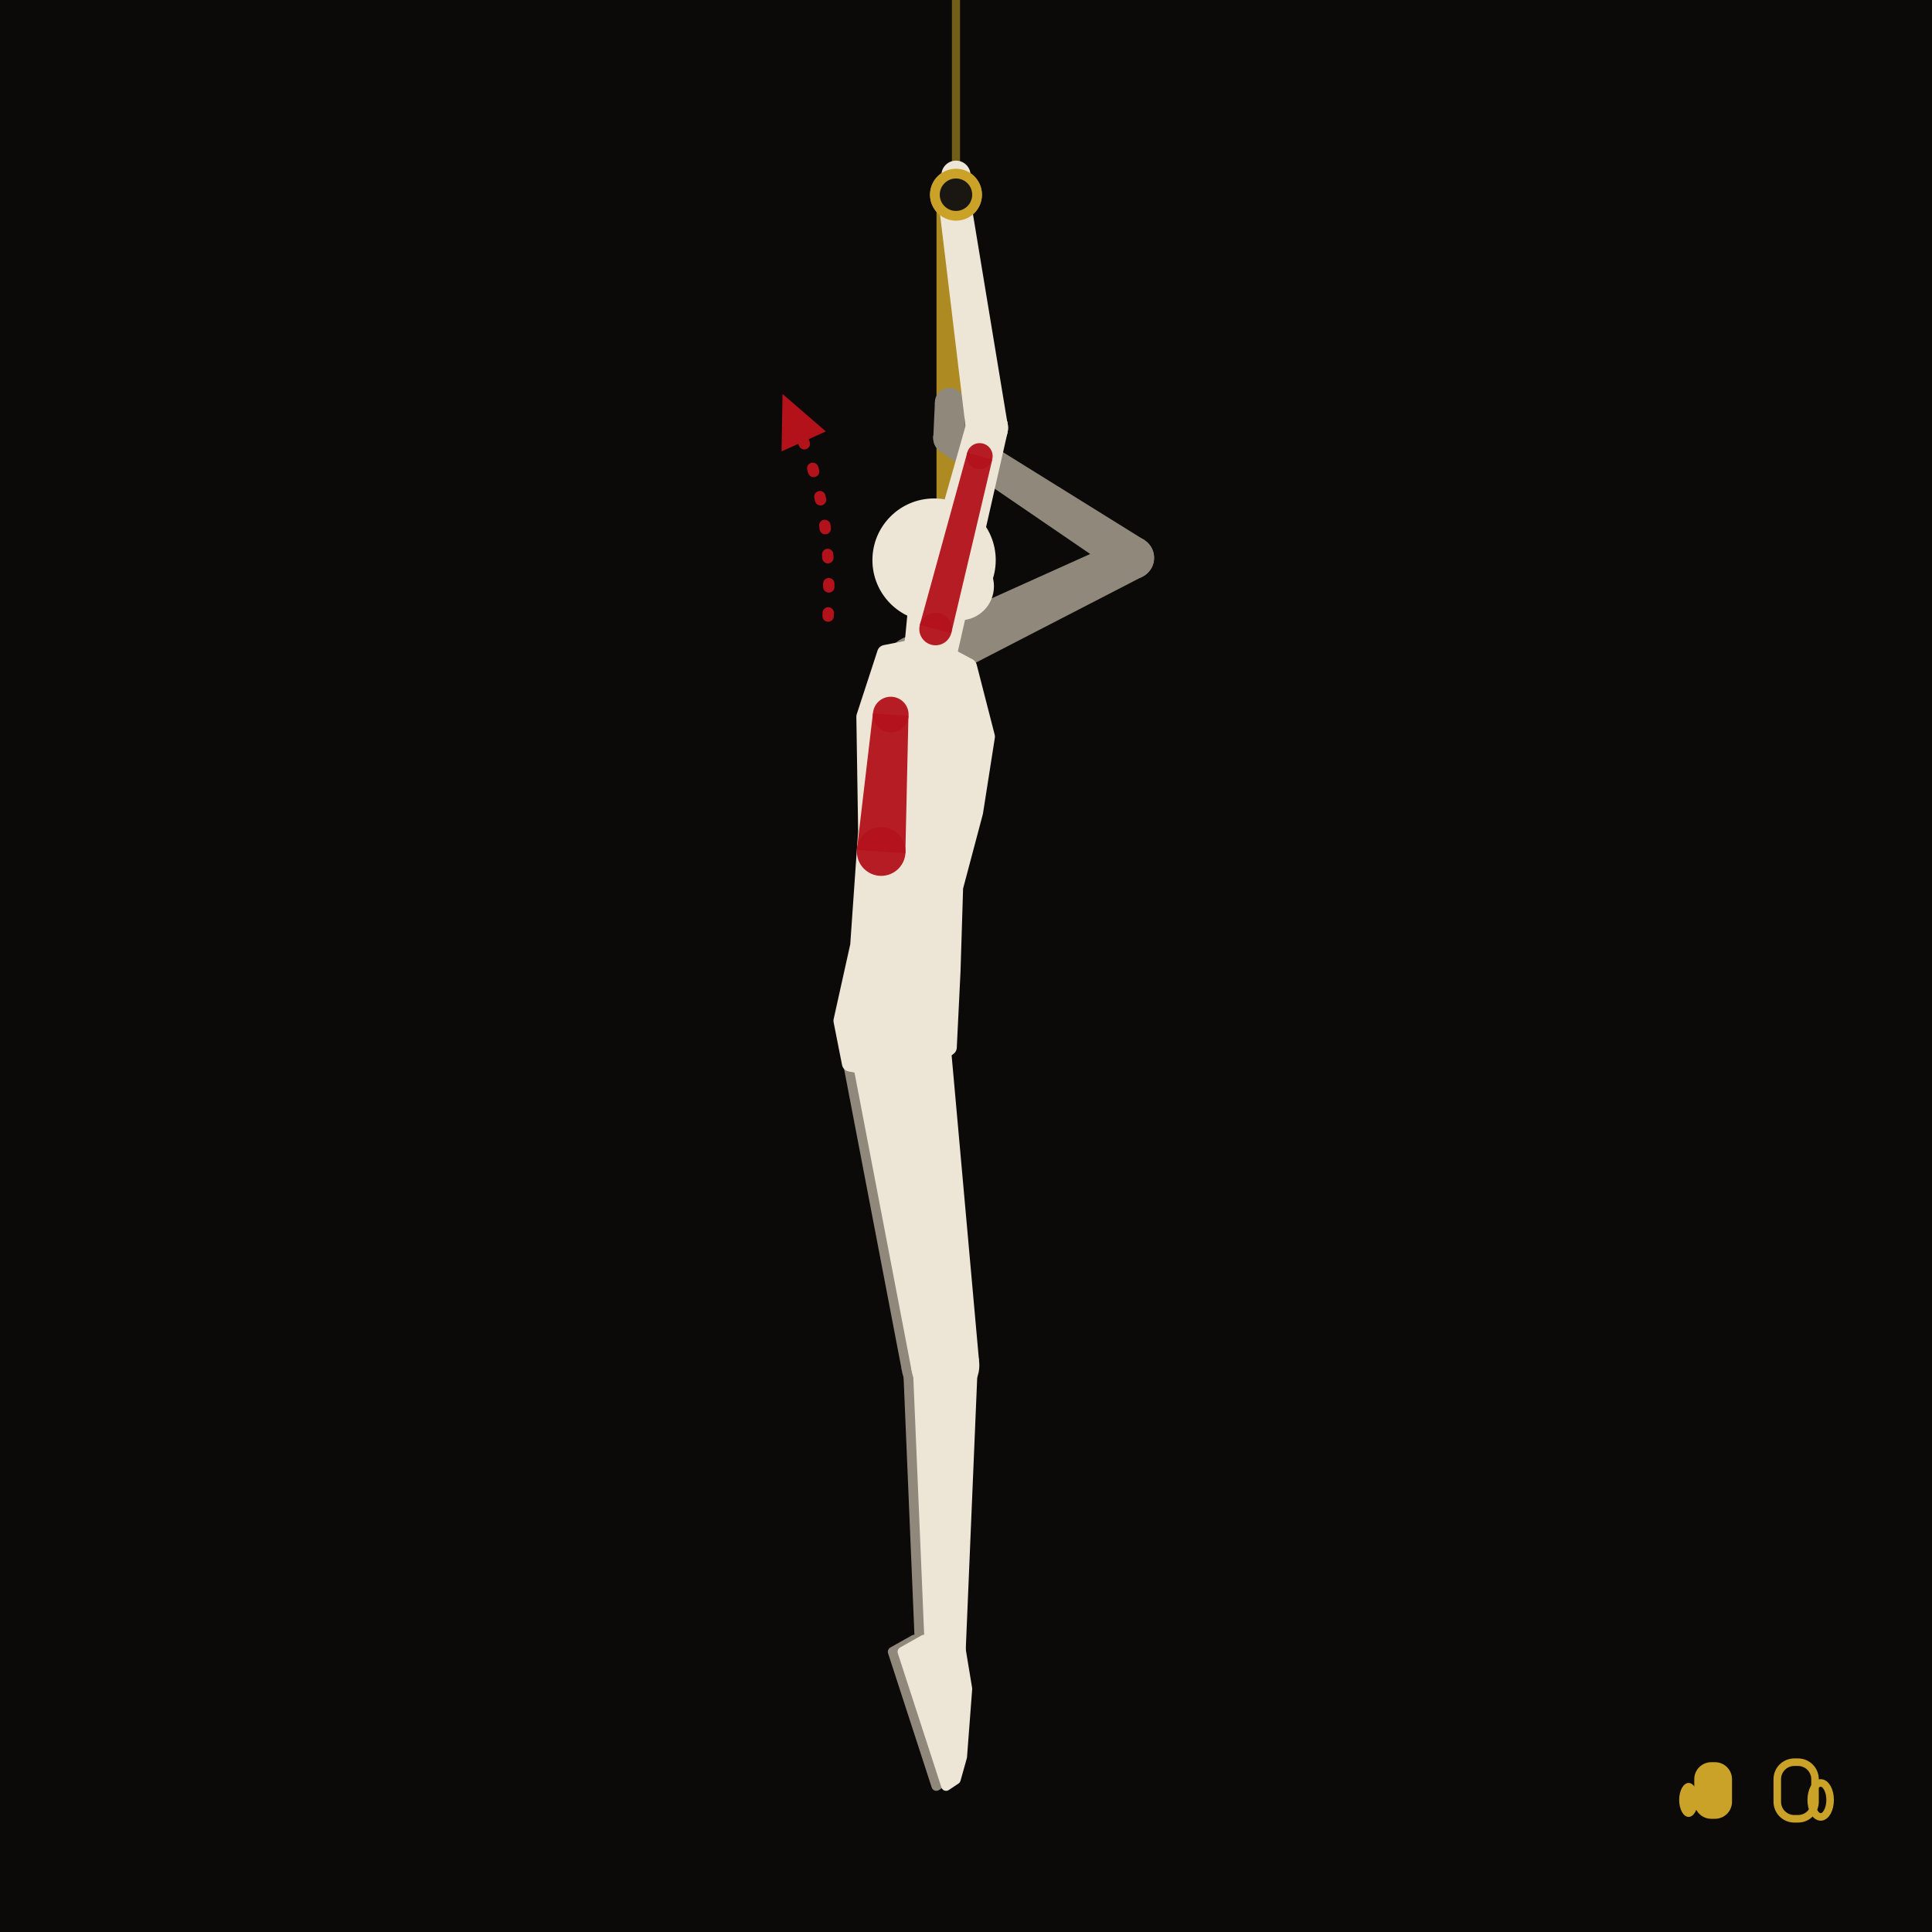
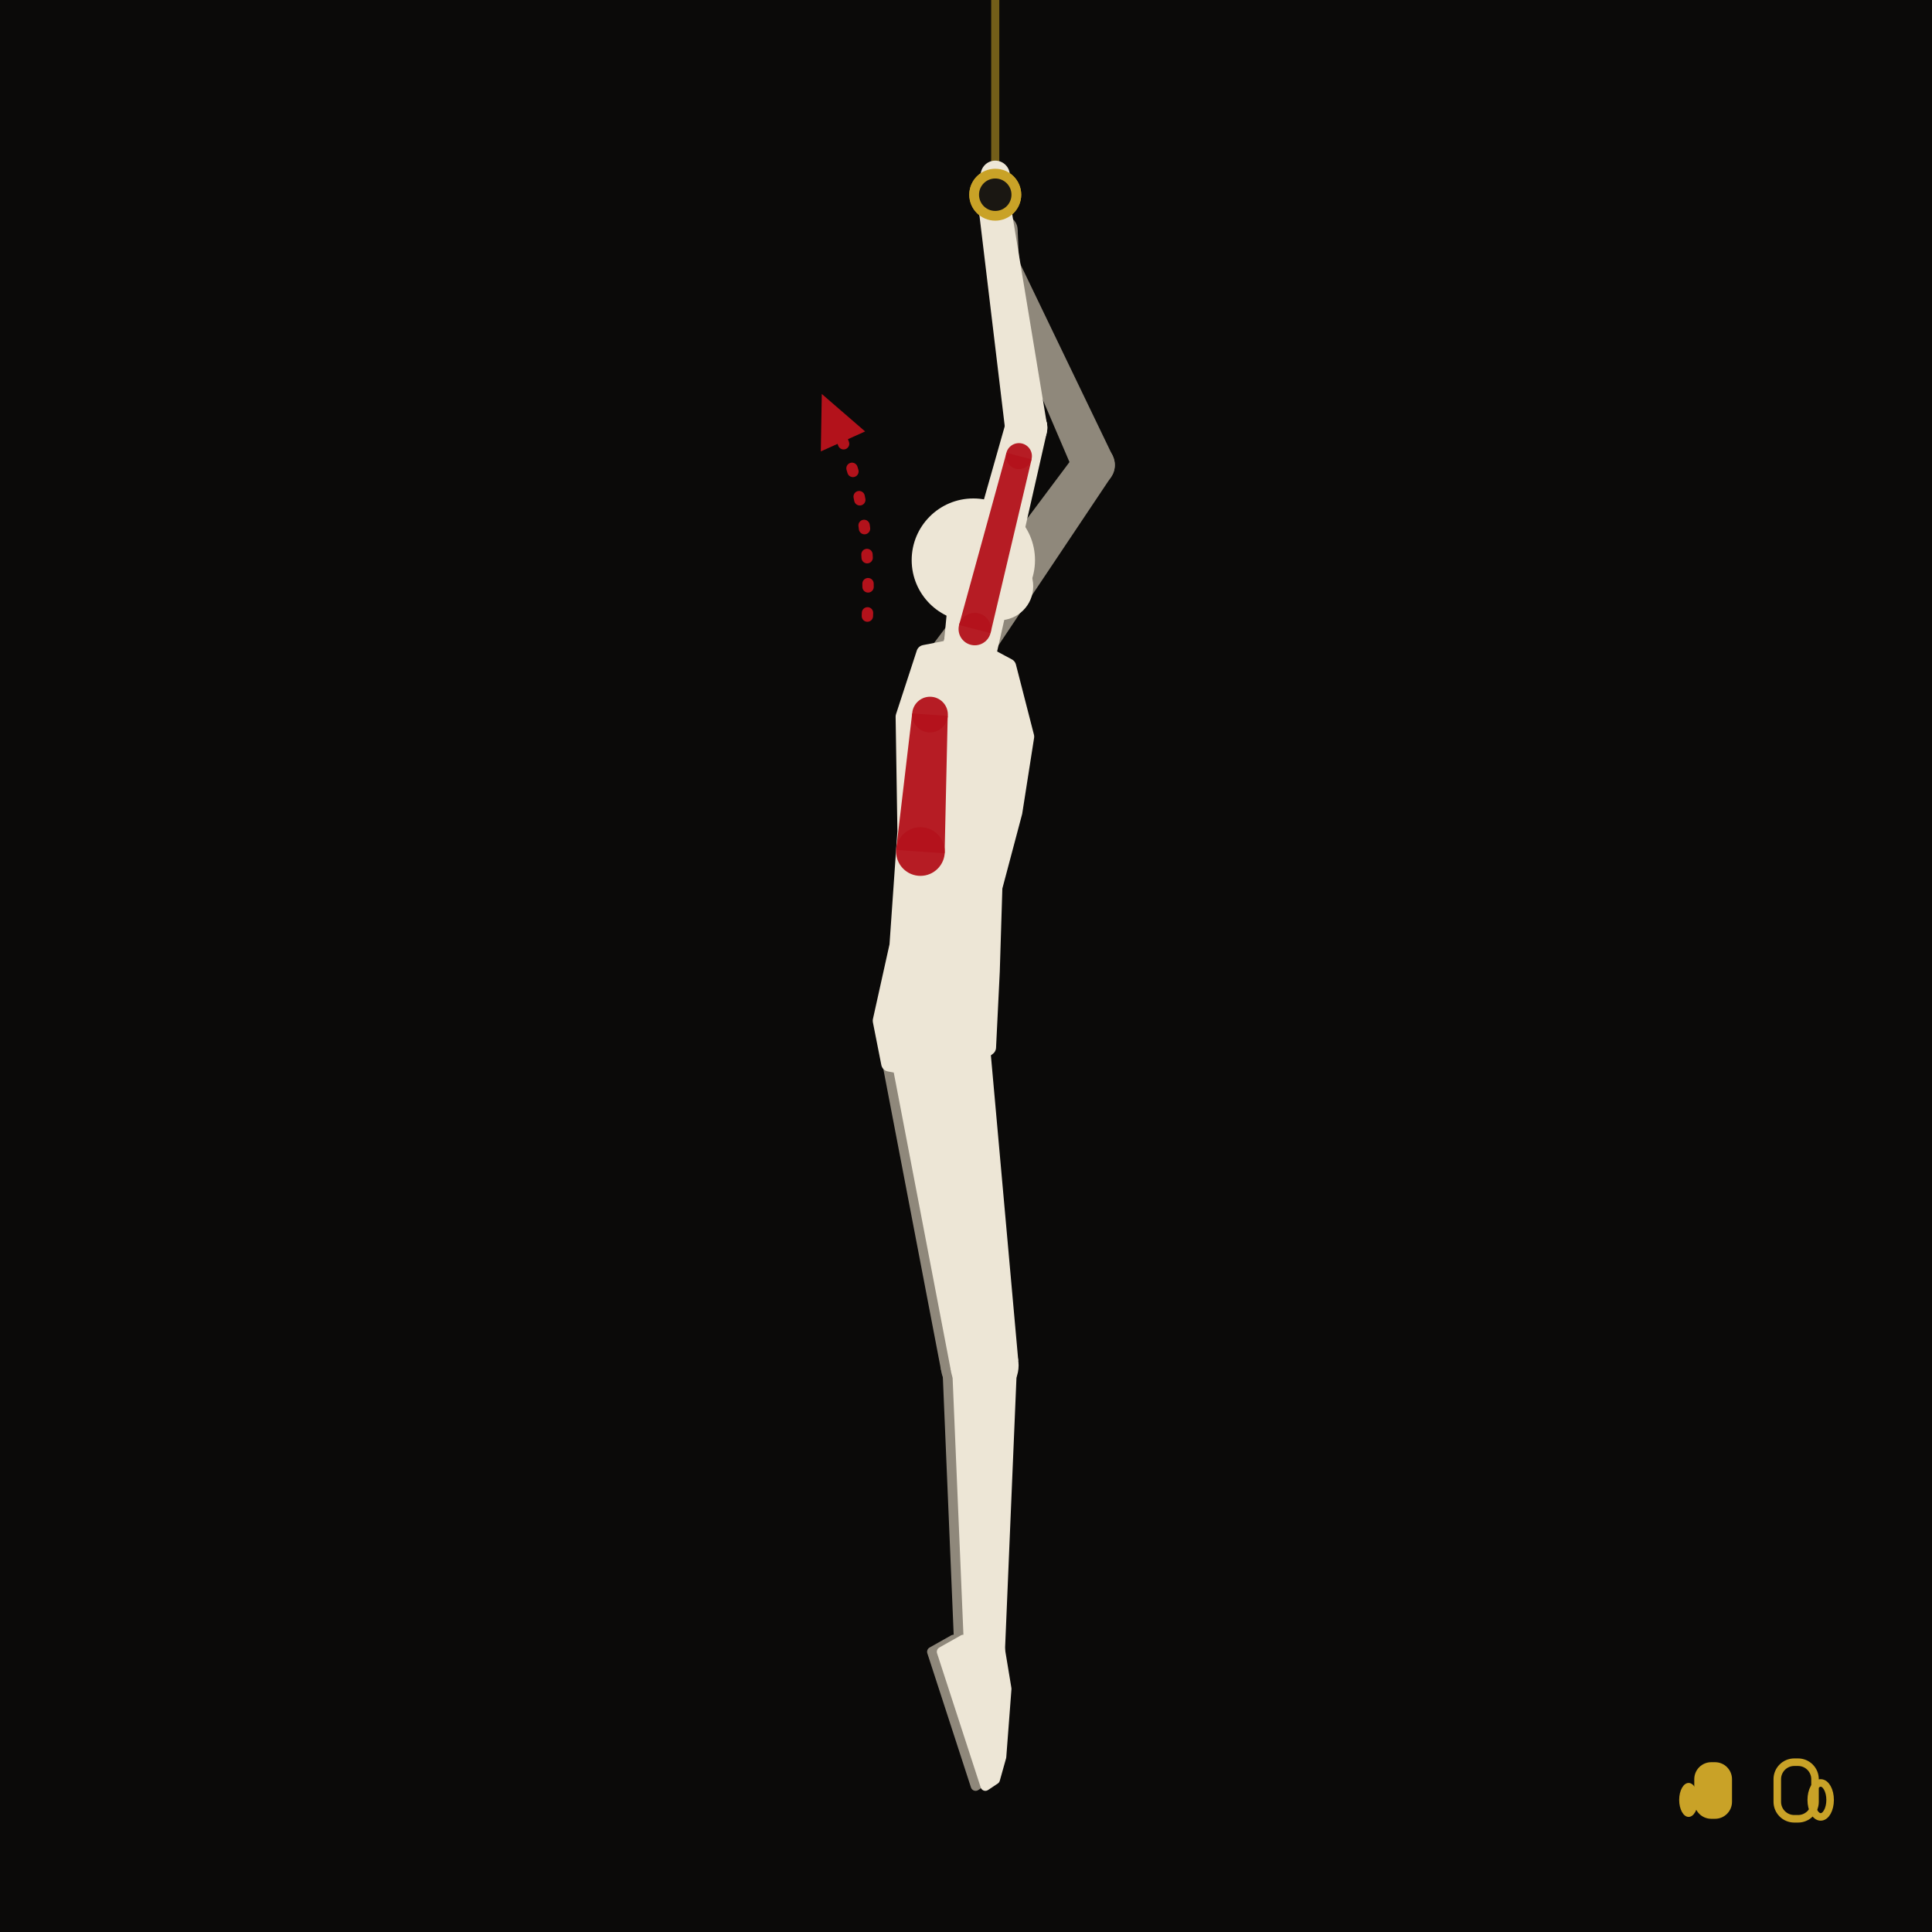
<svg xmlns="http://www.w3.org/2000/svg" width="1024" height="1024" viewBox="0 0 1024 1024">
  <rect width="1024" height="1024" fill="#0B0A09" />
  <g transform="matrix(0.86,0,0,0.86,71.7,0.0)">
-     <g transform="translate(-54.2,0)">
+     <g transform="translate(-30.0,0)">
      <line x1="560" y1="120" x2="560" y2="0" stroke="#C9A227" stroke-width="5" opacity="0.55" />
      <circle cx="560" cy="120" r="13" fill="#1A1712" stroke="#C9A227" stroke-width="6" />
-       <line x1="556.0" y1="126.0" x2="556.0" y2="380.0" stroke="#C9A227" stroke-width="16" stroke-linecap="round" opacity="0.85" />
-       <polygon points="541.4,424.3 674.7,355.5 663.4,332.1 526.6,393.7" fill="#8F887B" />
+       <polygon points="547.9,418.8 631.3,294.1 610.0,279.1 520.1,399.2" fill="#8F887B" />
      <circle cx="534.0" cy="409.0" r="17" fill="#8F887B" />
-       <circle cx="669.1" cy="343.8" r="13" fill="#8F887B" />
-       <polygon points="676.2,332.9 561.5,261.6 550.5,278.4 662.0,354.6" fill="#8F887B" />
-       <circle cx="669.1" cy="343.8" r="13" fill="#8F887B" />
-       <circle cx="556.0" cy="270.0" r="10" fill="#8F887B" />
-       <polygon points="566.0,270.0 565.0,248.0 547.0,248.0 546.0,270.0" fill="#8F887B" />
-       <circle cx="556.0" cy="270.0" r="10" fill="#8F887B" />
-       <circle cx="556.0" cy="248.0" r="9" fill="#8F887B" />
+       <circle cx="620.7" cy="286.6" r="13" fill="#8F887B" />
+       <polygon points="632.5,281.2 573.9,159.5 555.7,167.8 608.8,291.9" fill="#8F887B" />
+       <circle cx="620.7" cy="286.6" r="13" fill="#8F887B" />
+       <circle cx="564.8" cy="163.7" r="10" fill="#8F887B" />
+       <polygon points="574.8,163.7 573.8,141.7 555.8,141.7 554.8,163.7" fill="#8F887B" />
+       <circle cx="564.8" cy="163.7" r="10" fill="#8F887B" />
+       <circle cx="564.8" cy="141.7" r="9" fill="#8F887B" />
      <polygon points="488.9,647.7 526.6,844.4 568.2,838.6 550.3,639.1" fill="#8F887B" />
      <circle cx="519.6" cy="643.4" r="31" fill="#8F887B" />
      <circle cx="547.4" cy="841.5" r="21" fill="#8F887B" />
      <polygon points="527.4,841.5 535.4,1031.5 559.4,1031.5 567.4,841.5" fill="#8F887B" />
      <circle cx="547.4" cy="841.5" r="20" fill="#8F887B" />
      <circle cx="547.4" cy="1031.5" r="12" fill="#8F887B" />
      <polygon points="556.7,1014.8 561.0,1040.8 557.8,1082.8 553.9,1096.7 547.9,1100.7 521.0,1018.0 534.3,1010.5" fill="#8F887B" stroke="#8F887B" stroke-width="6" stroke-linejoin="round" />
      <path d="M 494.7,655.4 L 489.5,629.1 L 499.8,582.7 L 504.7,512.4 L 503.6,441.7 L 516.4,402.5 L 542.8,397.3 L 567.9,410.8 L 579.0,454.0 L 571.7,500.6 L 559.4,546.9 L 557.8,598.6 L 555.5,645.5 L 532.3,662.7 Z" fill="#EDE6D6" stroke="#EDE6D6" stroke-width="10" stroke-linejoin="round" />
      <polygon points="556.4,418.0 558.2,378.1 530.3,376.1 526.5,415.9" fill="#EDE6D6" />
      <circle cx="541.4" cy="417.0" r="15" fill="#EDE6D6" />
      <circle cx="544.2" cy="377.1" r="14" fill="#EDE6D6" />
      <circle cx="546.5" cy="345.2" r="38" fill="#EDE6D6" />
      <circle cx="562.4" cy="361.3" r="21" fill="#EDE6D6" />
      <polygon points="528.8,525.9 530.7,441.2 508.8,439.7 498.9,523.8" fill="#B3121B" opacity="0.95" />
      <circle cx="513.9" cy="524.8" r="15" fill="#B3121B" opacity="0.95" />
      <circle cx="519.8" cy="440.4" r="11" fill="#B3121B" opacity="0.95" />
      <polygon points="494.9,647.7 532.6,844.4 574.2,838.6 556.3,639.1" fill="#EDE6D6" />
      <circle cx="525.6" cy="643.4" r="31" fill="#EDE6D6" />
      <circle cx="553.4" cy="841.5" r="21" fill="#EDE6D6" />
      <polygon points="533.4,841.5 541.4,1031.5 565.4,1031.5 573.4,841.5" fill="#EDE6D6" />
      <circle cx="553.4" cy="841.5" r="20" fill="#EDE6D6" />
      <circle cx="553.4" cy="1031.5" r="12" fill="#EDE6D6" />
      <polygon points="562.7,1014.8 567.0,1040.8 563.8,1082.8 559.9,1096.7 553.9,1100.7 527.0,1018.0 540.3,1010.5" fill="#EDE6D6" stroke="#EDE6D6" stroke-width="6" stroke-linejoin="round" />
      <polygon points="558.5,413.2 591.7,266.9 566.5,260.4 525.5,404.8" fill="#EDE6D6" />
      <circle cx="542.0" cy="409.0" r="17" fill="#EDE6D6" />
      <circle cx="579.1" cy="263.6" r="13" fill="#EDE6D6" />
      <polygon points="591.9,261.8 569.9,128.6 550.1,131.4 566.2,265.5" fill="#EDE6D6" />
      <circle cx="579.1" cy="263.6" r="13" fill="#EDE6D6" />
      <circle cx="560.0" cy="130.0" r="10" fill="#EDE6D6" />
      <polygon points="570.0,130.0 569.0,108.0 551.0,108.0 550.0,130.0" fill="#EDE6D6" />
      <circle cx="560.0" cy="130.0" r="10" fill="#EDE6D6" />
      <circle cx="560.0" cy="108.0" r="9" fill="#EDE6D6" />
      <polygon points="557.1,390.2 582.4,283.1 566.9,279.1 537.7,385.2" fill="#B3121B" opacity="0.95" />
      <circle cx="547.4" cy="387.7" r="10" fill="#B3121B" opacity="0.95" />
      <circle cx="574.6" cy="281.1" r="8" fill="#B3121B" opacity="0.95" />
      <circle cx="560" cy="120" r="13" fill="#1A1712" stroke="#C9A227" stroke-width="6" />
      <path d="M 481.2,379.7 Q 484.5,313.0 462.9,264.7" fill="none" stroke="#B3121B" stroke-width="7" stroke-linecap="round" stroke-dasharray="2 16" />
      <polygon points="453.1,242.8 479.8,265.9 452.5,278.2" fill="#B3121B" />
    </g>
  </g>
  <rect x="898" y="934" width="20" height="30" rx="9" fill="#C9A227" />
  <ellipse cx="895" cy="954" rx="5" ry="9" fill="#C9A227" />
  <rect x="942" y="934" width="20" height="30" rx="9" fill="none" stroke="#C9A227" stroke-width="4" />
  <ellipse cx="965" cy="954" rx="5" ry="9" fill="none" stroke="#C9A227" stroke-width="4" />
</svg>
